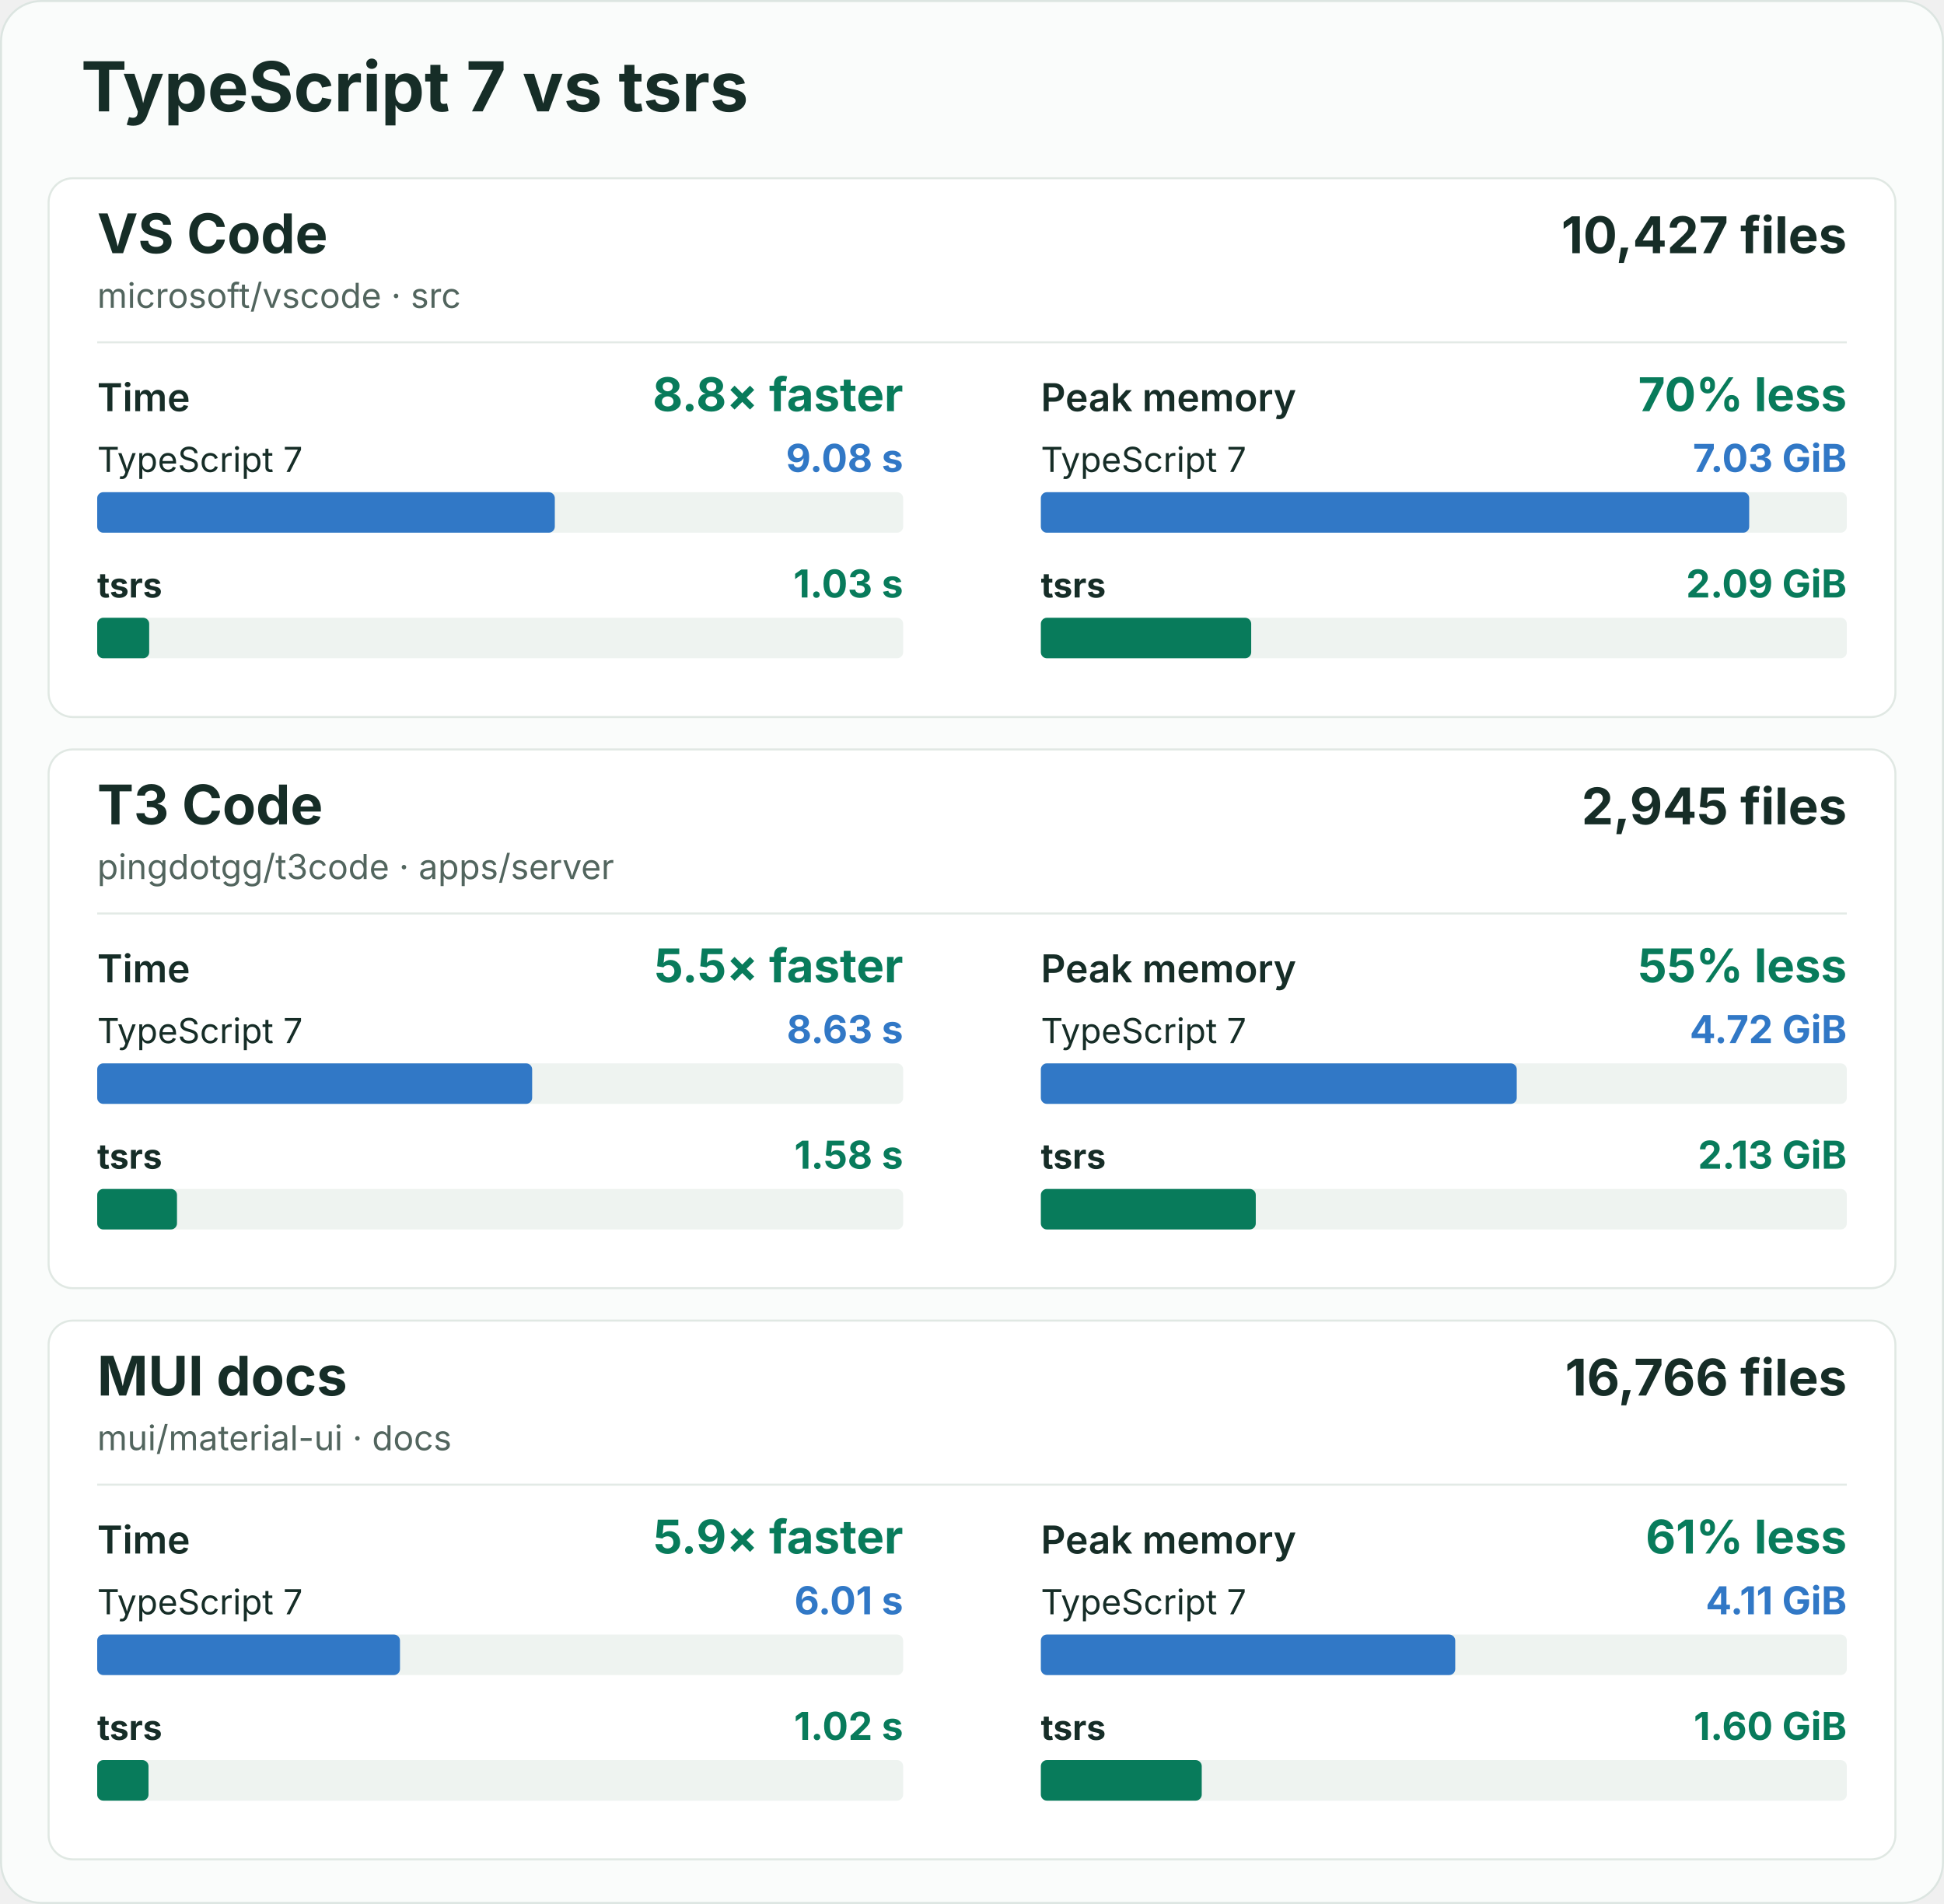
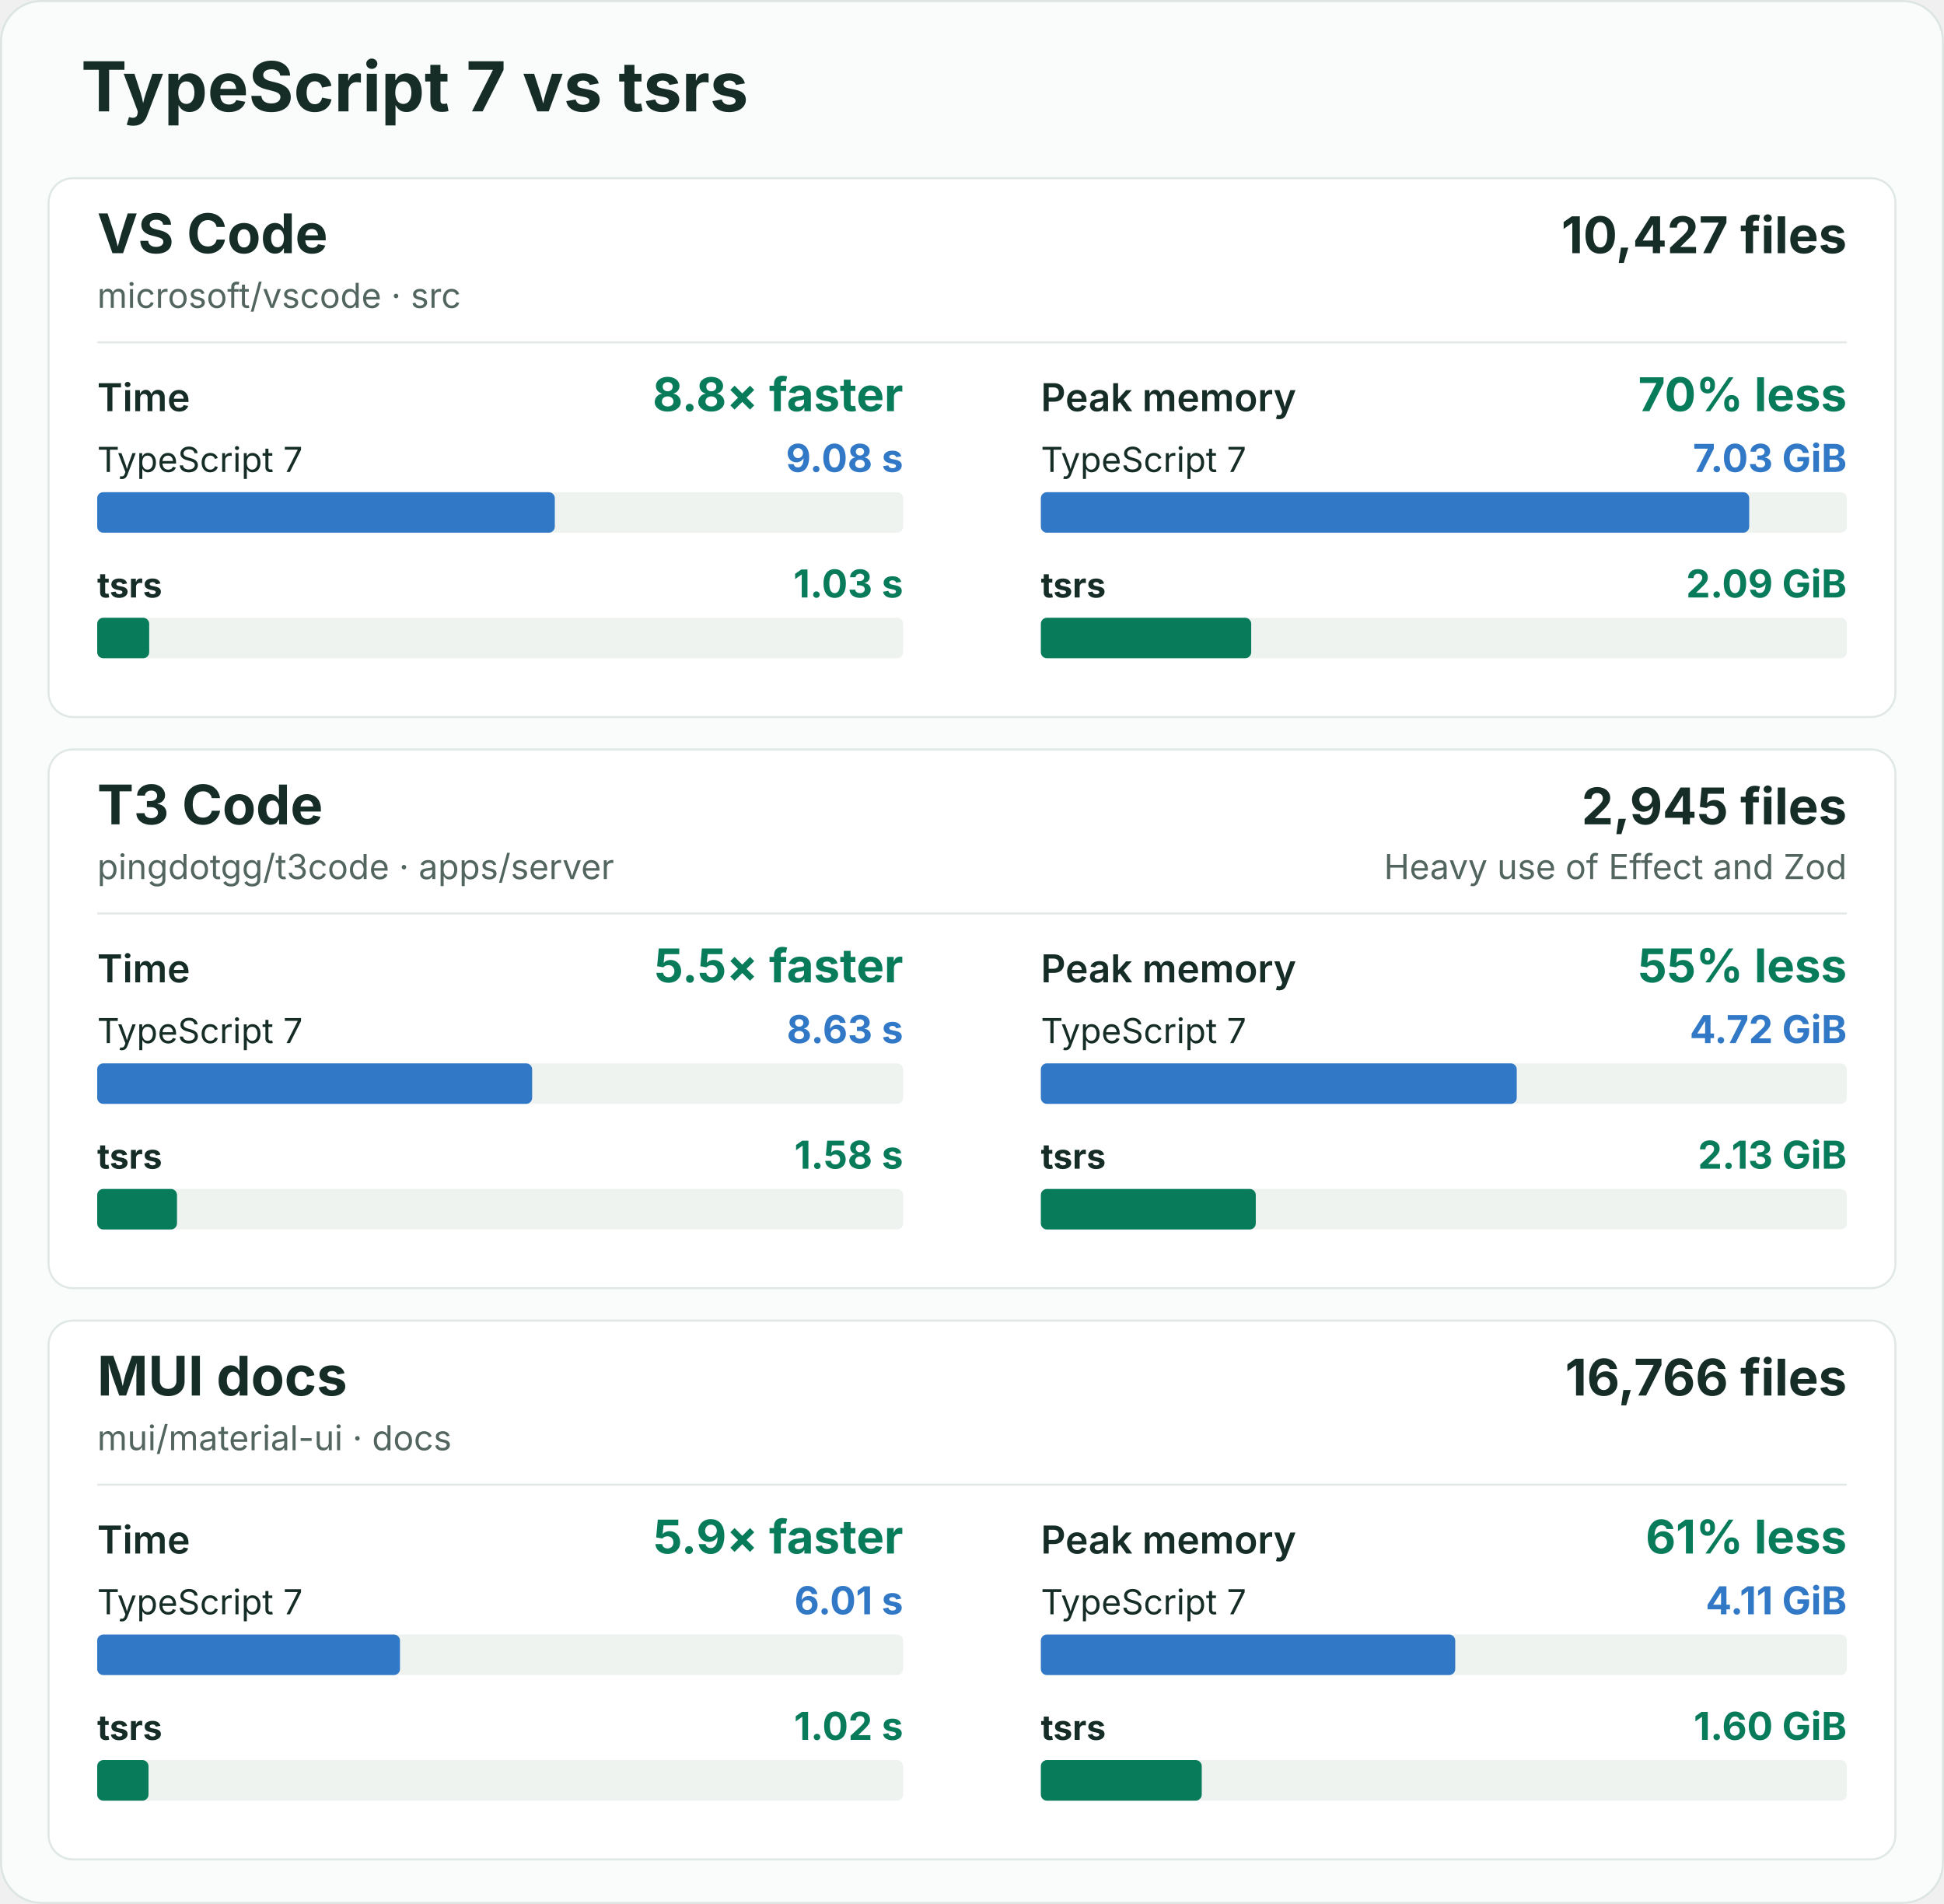
<svg xmlns="http://www.w3.org/2000/svg" width="960" height="940" viewBox="0 0 960 940" role="img" aria-labelledby="title description">
  <rect x="0.5" y="0.5" width="959" height="939" rx="20" fill="#fafcfb" stroke="#dce5e1" />
  <g font-family="-apple-system, BlinkMacSystemFont, 'Segoe UI', sans-serif" fill="#162d27">
    <text x="40" y="55" font-size="34" font-weight="700">TypeScript 7 vs tsrs</text>
    <g id="vscode">
      <rect x="24" y="88" width="912" height="266" rx="12" fill="#ffffff" stroke="#e0e8e3" />
      <text x="48" y="125" font-size="27" font-weight="700">VS Code</text>
      <text x="48" y="152" font-size="17" fill="#52655e">microsoft/vscode · src</text>
      <text x="912" y="125" text-anchor="end" font-size="25" font-weight="700">10,427 files</text>
      <line x1="48" y1="169" x2="912" y2="169" stroke="#e3eae6" />
      <g data-metric="wall_s">
        <text x="48" y="203" font-size="19" font-weight="600">Time</text>
        <text x="446" y="203" text-anchor="end" font-size="23" font-weight="700" fill="#087b5b">8.8× faster</text>
        <text x="48" y="233" font-size="17" font-weight="400">TypeScript 7</text>
        <text x="446" y="233" text-anchor="end" font-size="19" font-weight="700" fill="#3178c6">9.08 s</text>
        <rect x="48" y="243" width="398" height="20" rx="3" fill="#eef3f0" />
        <rect data-compiler="tsgo" x="48" y="243" width="225.98" height="20" rx="3" fill="#3178c6" />
        <text x="48" y="295" font-size="17" font-weight="700">tsrs</text>
        <text x="446" y="295" text-anchor="end" font-size="19" font-weight="700" fill="#087b5b">1.03 s</text>
        <rect x="48" y="305" width="398" height="20" rx="3" fill="#eef3f0" />
        <rect data-compiler="tsrs" x="48" y="305" width="25.674" height="20" rx="3" fill="#087b5b" />
      </g>
      <g data-metric="peak_rss_bytes">
        <text x="514" y="203" font-size="19" font-weight="600">Peak memory</text>
        <text x="912" y="203" text-anchor="end" font-size="23" font-weight="700" fill="#087b5b">70% less</text>
        <text x="514" y="233" font-size="17" font-weight="400">TypeScript 7</text>
        <text x="912" y="233" text-anchor="end" font-size="19" font-weight="700" fill="#3178c6">7.03 GiB</text>
        <rect x="514" y="243" width="398" height="20" rx="3" fill="#eef3f0" />
        <rect data-compiler="tsgo" x="514" y="243" width="349.803" height="20" rx="3" fill="#3178c6" />
        <text x="514" y="295" font-size="17" font-weight="700">tsrs</text>
        <text x="912" y="295" text-anchor="end" font-size="19" font-weight="700" fill="#087b5b">2.09 GiB</text>
        <rect x="514" y="305" width="398" height="20" rx="3" fill="#eef3f0" />
        <rect data-compiler="tsrs" x="514" y="305" width="103.875" height="20" rx="3" fill="#087b5b" />
      </g>
    </g>
    <g id="t3code-server">
      <rect x="24" y="370" width="912" height="266" rx="12" fill="#ffffff" stroke="#e0e8e3" />
      <text x="48" y="407" font-size="27" font-weight="700">T3 Code</text>
      <text x="48" y="434" font-size="17" fill="#52655e">pingdotgg/t3code · apps/server</text>
      <text x="912" y="407" text-anchor="end" font-size="25" font-weight="700">2,945 files</text>
+       <text x="912" y="434" text-anchor="end" font-size="17" fill="#52655e">Heavy use of Effect and Zod</text>
      <line x1="48" y1="451" x2="912" y2="451" stroke="#e3eae6" />
      <g data-metric="wall_s">
        <text x="48" y="485" font-size="19" font-weight="600">Time</text>
        <text x="446" y="485" text-anchor="end" font-size="23" font-weight="700" fill="#087b5b">5.5× faster</text>
        <text x="48" y="515" font-size="17" font-weight="400">TypeScript 7</text>
        <text x="446" y="515" text-anchor="end" font-size="19" font-weight="700" fill="#3178c6">8.63 s</text>
        <rect x="48" y="525" width="398" height="20" rx="3" fill="#eef3f0" />
        <rect data-compiler="tsgo" x="48" y="525" width="214.792" height="20" rx="3" fill="#3178c6" />
        <text x="48" y="577" font-size="17" font-weight="700">tsrs</text>
        <text x="446" y="577" text-anchor="end" font-size="19" font-weight="700" fill="#087b5b">1.58 s</text>
        <rect x="48" y="587" width="398" height="20" rx="3" fill="#eef3f0" />
        <rect data-compiler="tsrs" x="48" y="587" width="39.403" height="20" rx="3" fill="#087b5b" />
      </g>
      <g data-metric="peak_rss_bytes">
        <text x="514" y="485" font-size="19" font-weight="600">Peak memory</text>
        <text x="912" y="485" text-anchor="end" font-size="23" font-weight="700" fill="#087b5b">55% less</text>
        <text x="514" y="515" font-size="17" font-weight="400">TypeScript 7</text>
        <text x="912" y="515" text-anchor="end" font-size="19" font-weight="700" fill="#3178c6">4.72 GiB</text>
        <rect x="514" y="525" width="398" height="20" rx="3" fill="#eef3f0" />
        <rect data-compiler="tsgo" x="514" y="525" width="235.01" height="20" rx="3" fill="#3178c6" />
        <text x="514" y="577" font-size="17" font-weight="700">tsrs</text>
        <text x="912" y="577" text-anchor="end" font-size="19" font-weight="700" fill="#087b5b">2.13 GiB</text>
        <rect x="514" y="587" width="398" height="20" rx="3" fill="#eef3f0" />
        <rect data-compiler="tsrs" x="514" y="587" width="106.139" height="20" rx="3" fill="#087b5b" />
      </g>
    </g>
    <g id="mui-docs">
      <rect x="24" y="652" width="912" height="266" rx="12" fill="#ffffff" stroke="#e0e8e3" />
      <text x="48" y="689" font-size="27" font-weight="700">MUI docs</text>
      <text x="48" y="716" font-size="17" fill="#52655e">mui/material-ui · docs</text>
      <text x="912" y="689" text-anchor="end" font-size="25" font-weight="700">16,766 files</text>
      <line x1="48" y1="733" x2="912" y2="733" stroke="#e3eae6" />
      <g data-metric="wall_s">
        <text x="48" y="767" font-size="19" font-weight="600">Time</text>
        <text x="446" y="767" text-anchor="end" font-size="23" font-weight="700" fill="#087b5b">5.9× faster</text>
        <text x="48" y="797" font-size="17" font-weight="400">TypeScript 7</text>
        <text x="446" y="797" text-anchor="end" font-size="19" font-weight="700" fill="#3178c6">6.01 s</text>
        <rect x="48" y="807" width="398" height="20" rx="3" fill="#eef3f0" />
        <rect data-compiler="tsgo" x="48" y="807" width="149.525" height="20" rx="3" fill="#3178c6" />
        <text x="48" y="859" font-size="17" font-weight="700">tsrs</text>
        <text x="446" y="859" text-anchor="end" font-size="19" font-weight="700" fill="#087b5b">1.02 s</text>
        <rect x="48" y="869" width="398" height="20" rx="3" fill="#eef3f0" />
        <rect data-compiler="tsrs" x="48" y="869" width="25.335" height="20" rx="3" fill="#087b5b" />
      </g>
      <g data-metric="peak_rss_bytes">
        <text x="514" y="767" font-size="19" font-weight="600">Peak memory</text>
        <text x="912" y="767" text-anchor="end" font-size="23" font-weight="700" fill="#087b5b">61% less</text>
        <text x="514" y="797" font-size="17" font-weight="400">TypeScript 7</text>
        <text x="912" y="797" text-anchor="end" font-size="19" font-weight="700" fill="#3178c6">4.11 GiB</text>
        <rect x="514" y="807" width="398" height="20" rx="3" fill="#eef3f0" />
        <rect data-compiler="tsgo" x="514" y="807" width="204.638" height="20" rx="3" fill="#3178c6" />
        <text x="514" y="859" font-size="17" font-weight="700">tsrs</text>
        <text x="912" y="859" text-anchor="end" font-size="19" font-weight="700" fill="#087b5b">1.60 GiB</text>
        <rect x="514" y="869" width="398" height="20" rx="3" fill="#eef3f0" />
        <rect data-compiler="tsrs" x="514" y="869" width="79.451" height="20" rx="3" fill="#087b5b" />
      </g>
    </g>
  </g>
</svg>
